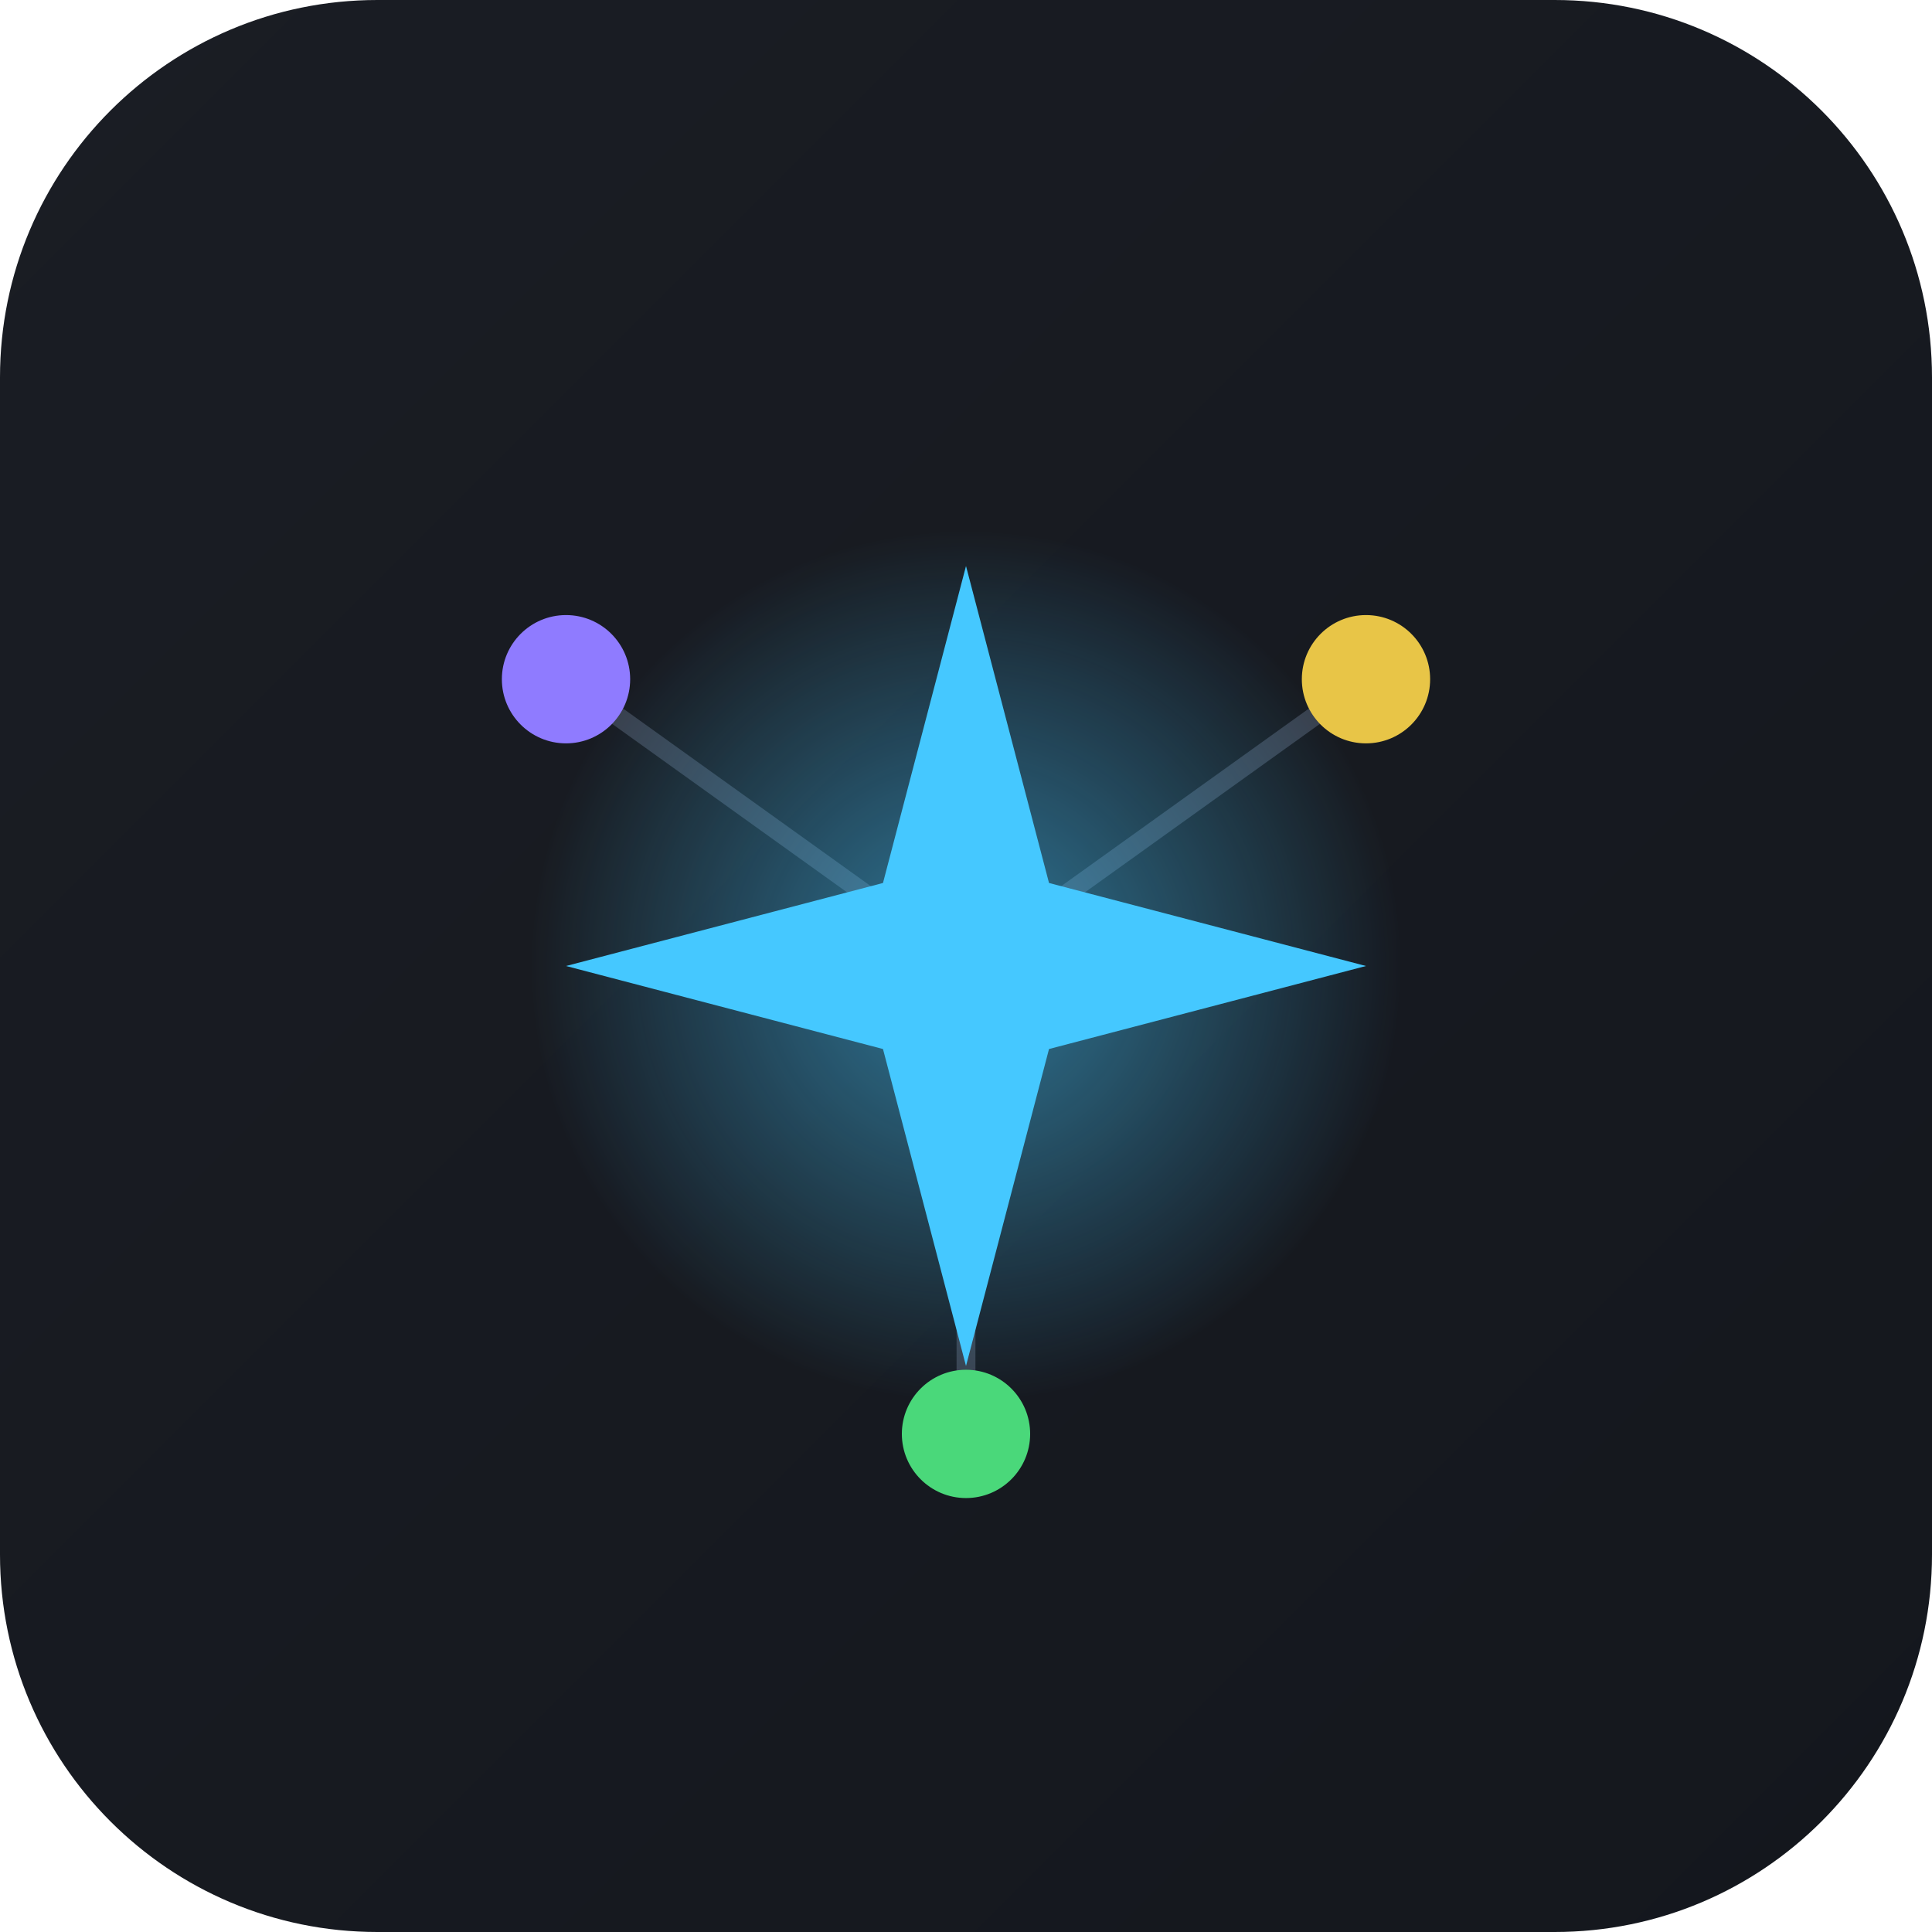
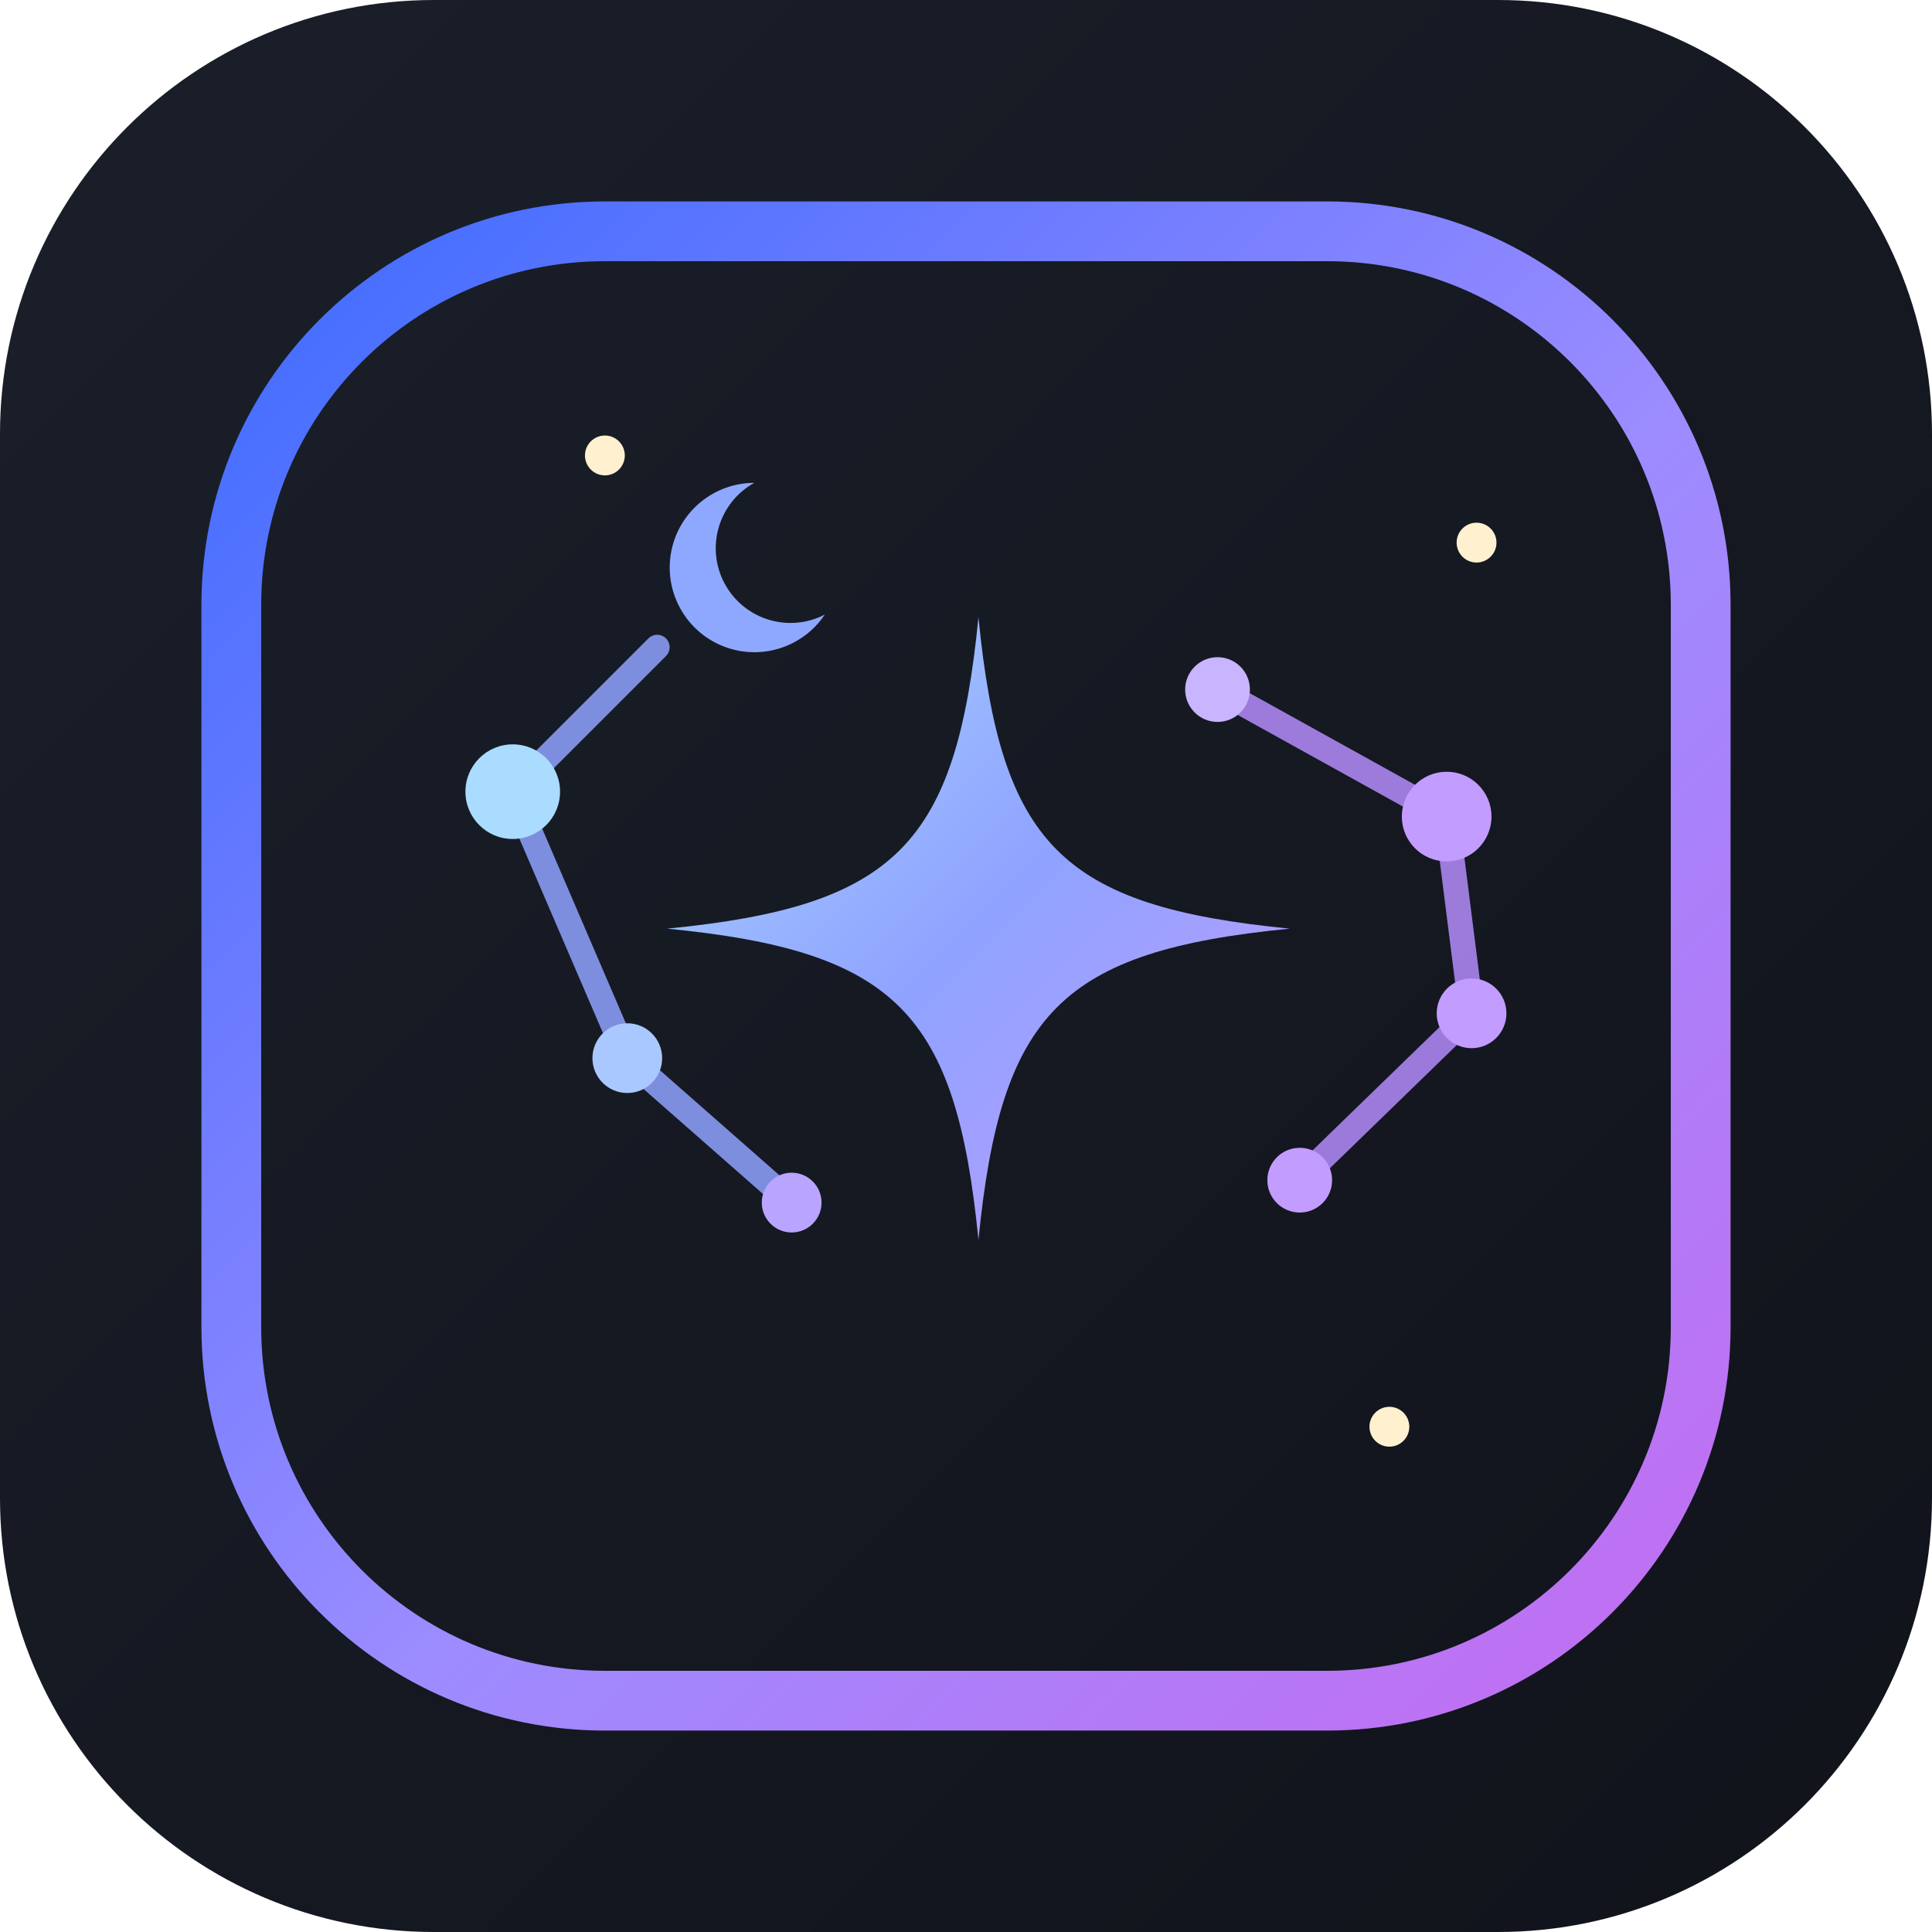
<svg xmlns="http://www.w3.org/2000/svg" width="1024" height="1024" viewBox="0 0 1024 1024">
  <defs>
    <linearGradient id="bg" x1="0" y1="0" x2="1" y2="1">
-       <stop offset="0" stop-color="#1a1d24" />
-       <stop offset="1" stop-color="#14171d" />
+       <stop offset="0" stop-color="#1b1f2a" />
+       <stop offset="1" stop-color="#10131a" />
    </linearGradient>
-     <radialGradient id="glow" cx="0.5" cy="0.5" r="0.5">
-       <stop offset="0" stop-color="#45c8ff" stop-opacity="0.55" />
-       <stop offset="1" stop-color="#45c8ff" stop-opacity="0" />
-     </radialGradient>
+     <linearGradient id="frame" x1="0" y1="0" x2="1" y2="1">
+       <stop offset="0" stop-color="#3d6bff" />
+       <stop offset="0.55" stop-color="#9c8cff" />
+       <stop offset="1" stop-color="#c46cf0" />
+     </linearGradient>
+     <linearGradient id="star" x1="0" y1="0" x2="1" y2="1">
+       <stop offset="0" stop-color="#a9d6ff" />
+       <stop offset="0.5" stop-color="#8fa2ff" />
+       <stop offset="1" stop-color="#c39cff" />
+     </linearGradient>
  </defs>
-   <rect x="0" y="0" width="1024" height="1024" rx="200" fill="url(#bg)" />
-   <g stroke="#39404d" stroke-width="10" stroke-linecap="round">
-     <line x1="512" y1="512" x2="300" y2="360" />
-     <line x1="512" y1="512" x2="724" y2="360" />
-     <line x1="512" y1="512" x2="512" y2="760" />
+   <rect x="0" y="0" width="1024" height="1024" rx="230" fill="url(#bg)" />
+   <g transform="translate(89.6 89.6) scale(13.2)">
+     <rect x="2.5" y="2.5" width="59" height="59" rx="15" fill="none" stroke="url(#frame)" stroke-width="2.4" />
+     <circle cx="17.5" cy="11.5" r="0.8" fill="#fff1d0" />
+     <circle cx="52.5" cy="15" r="0.8" fill="#fff1d0" />
+     <circle cx="49" cy="50.5" r="0.8" fill="#fff1d0" />
+     <path d="M23.5 12.6A3.4 3.4 0 1 0 26.33 17.89A3 3 0 0 1 23.5 12.6z" fill="#8fa8ff" />
+     <path d="M19.6 19.2 13.8 25l4.6 10.7L25 41.5" fill="none" stroke="#8fa2ff" stroke-width="1" stroke-linecap="round" stroke-linejoin="round" opacity="0.85" />
+     <path d="M42.1 20.9l9.2 5.1 1 7.9-6.9 6.7" fill="none" stroke="#b48cfb" stroke-width="1" stroke-linecap="round" stroke-linejoin="round" opacity="0.85" />
+     <circle cx="13.8" cy="25" r="1.9" fill="#a9dcff" />
+     <circle cx="18.4" cy="35.7" r="1.4" fill="#a9c8ff" />
+     <circle cx="25" cy="41.5" r="1.2" fill="#b9a4ff" />
+     <circle cx="42.1" cy="20.9" r="1.3" fill="#c9b4ff" />
+     <circle cx="51.3" cy="26" r="1.8" fill="#c39cff" />
+     <circle cx="52.3" cy="33.9" r="1.4" fill="#c39cff" />
+     <circle cx="45.4" cy="40.6" r="1.3" fill="#c39cff" />
+     <path d="M32.5 18c.9 9.1 3.3 11.6 12.5 12.5-9.2.9-11.6 3.4-12.5 12.5-.9-9.1-3.3-11.6-12.5-12.5 9.2-.9 11.6-3.4 12.5-12.5z" fill="url(#star)" />
  </g>
-   <circle cx="512" cy="512" r="230" fill="url(#glow)" />
-   <path d="M512 300        L556 468        L724 512        L556 556        L512 724        L468 556        L300 512        L468 468 Z" fill="#45c8ff" />
-   <circle cx="300" cy="360" r="34" fill="#8f7bff" />
-   <circle cx="724" cy="360" r="34" fill="#e8c547" />
-   <circle cx="512" cy="760" r="34" fill="#4ad87a" />
</svg>
